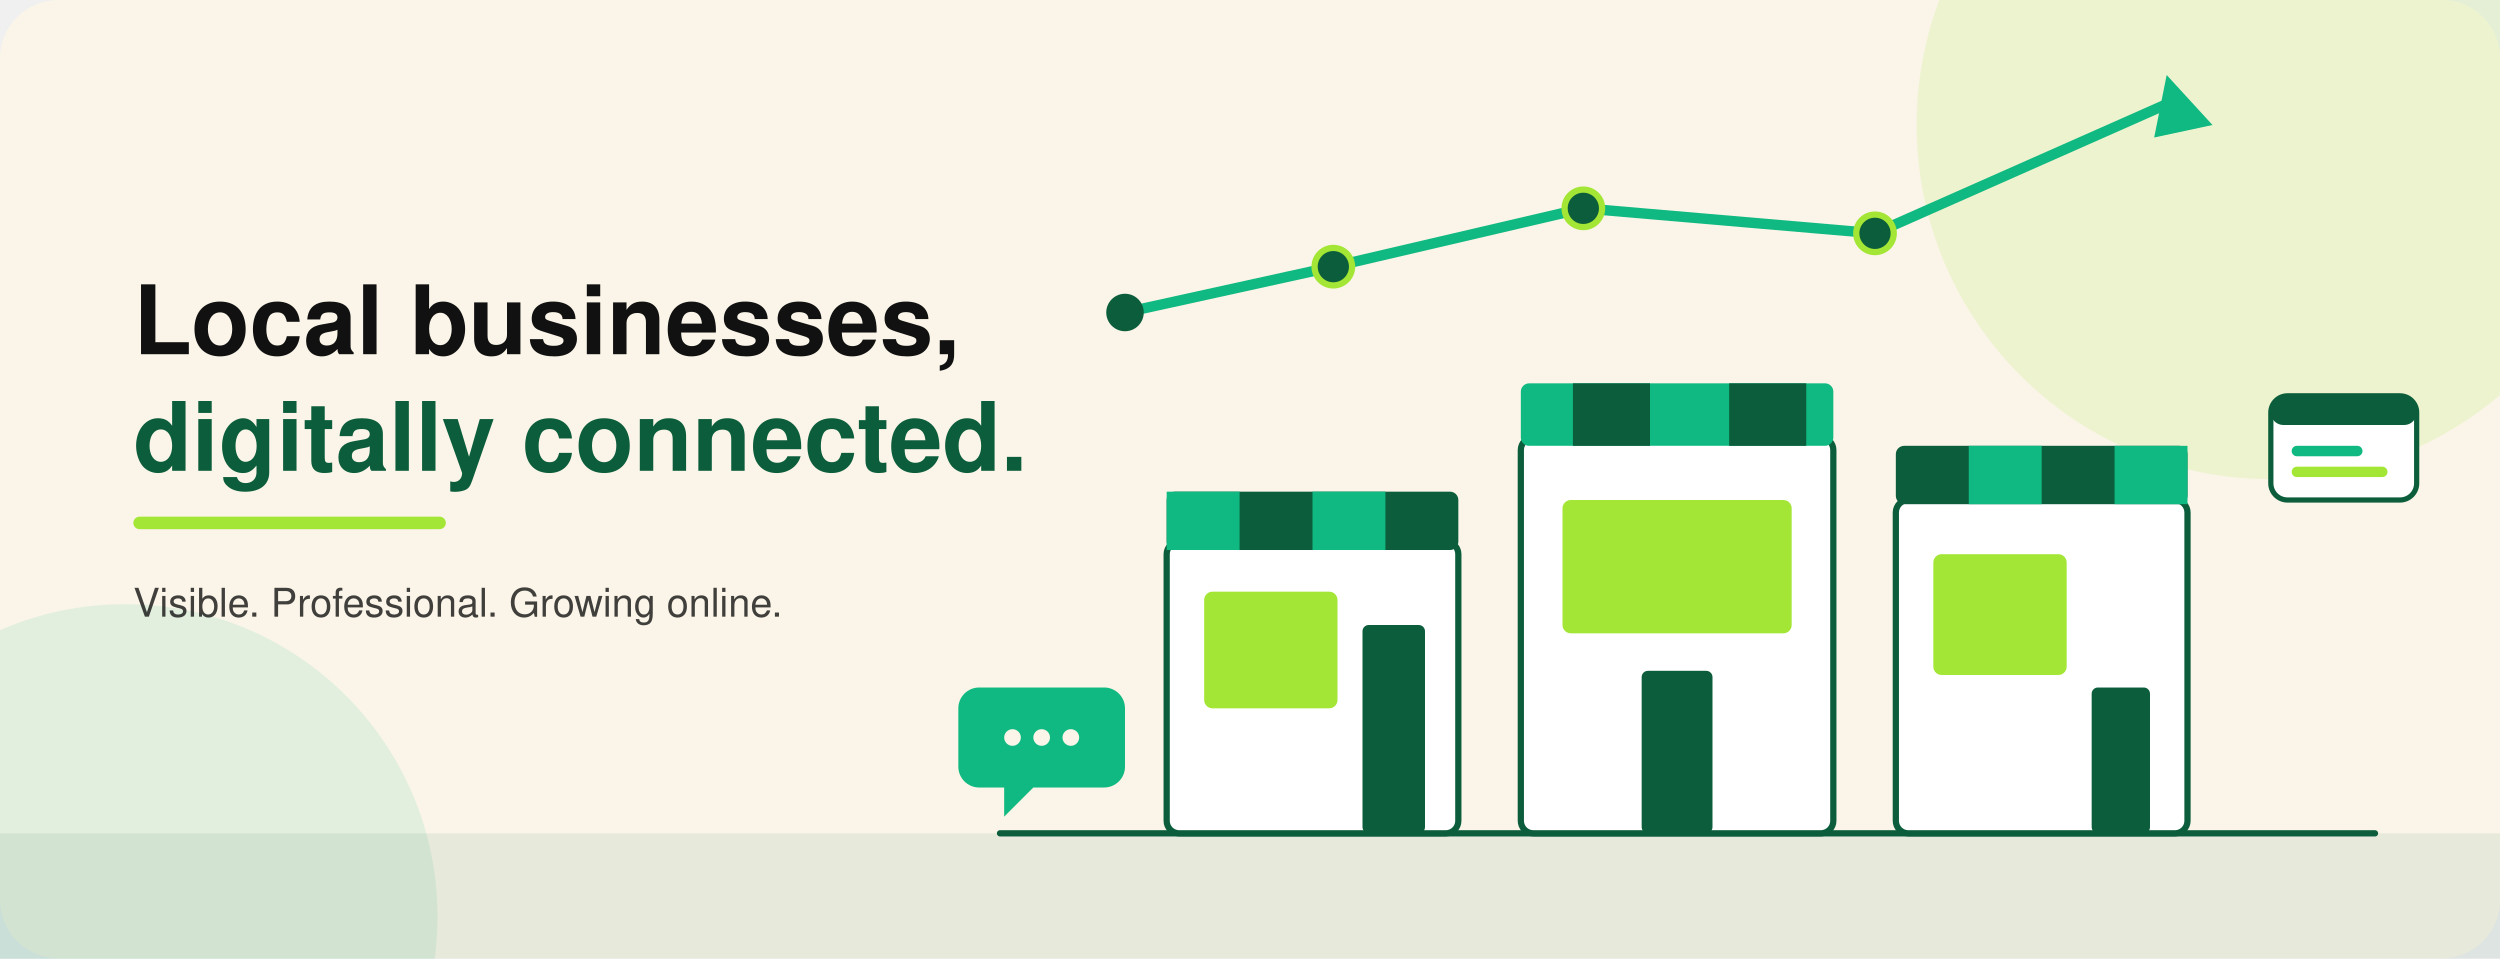
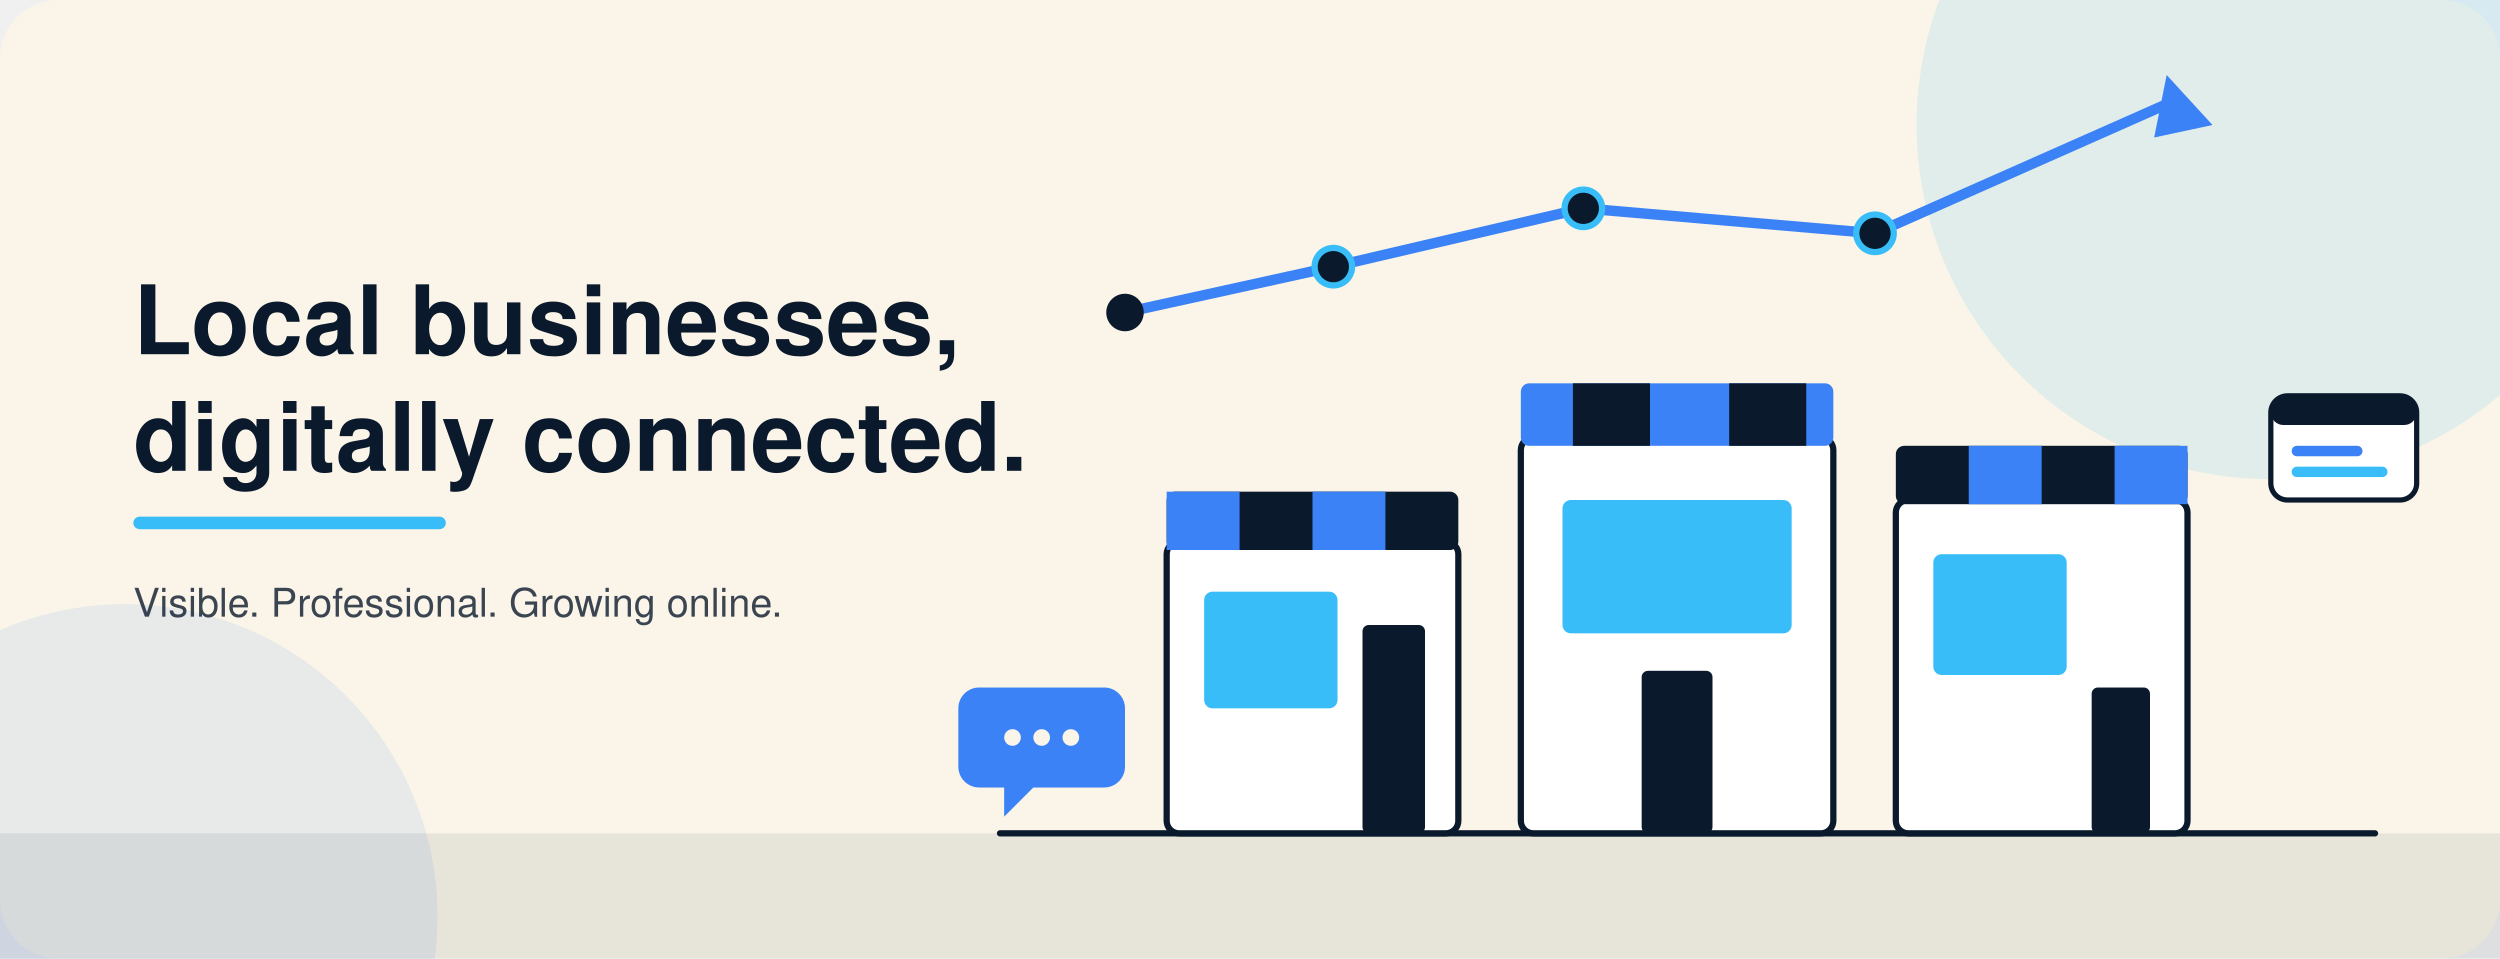
<svg xmlns="http://www.w3.org/2000/svg" viewBox="0 0 1200 460" width="1200" height="460" role="img" aria-labelledby="t d">
  <rect width="1200" height="460" rx="28" fill="#FAF5E8" />
-   <circle cx="1090" cy="60" r="170" fill="#A3E635" opacity="0.14" />
-   <circle cx="60" cy="440" r="150" fill="#10B981" opacity="0.10" />
-   <rect x="0" y="400" width="1200" height="60" fill="#0B5D3B" opacity="0.08" />
-   <line x1="480" y1="400" x2="1140" y2="400" stroke="#0B5D3B" stroke-width="3" stroke-linecap="round" />
+   <circle cx="1090" cy="60" r="170" fill="#38BDF8" opacity="0.14" />
+   <circle cx="60" cy="440" r="150" fill="#3B82F6" opacity="0.10" />
+   <rect x="0" y="400" width="1200" height="60" fill="#0B192C" opacity="0.08" />
+   <line x1="480" y1="400" x2="1140" y2="400" stroke="#0B192C" stroke-width="3" stroke-linecap="round" />
  <g font-family="Segoe UI, Helvetica, Arial, sans-serif">
-     <text x="64" y="170" font-size="46" font-weight="700" fill="#111111">Local businesses,</text>
-     <text x="64" y="226" font-size="46" font-weight="700" fill="#0B5D3B">digitally connected.</text>
-     <rect x="64" y="248" width="150" height="6" rx="3" fill="#A3E635" />
-     <text x="64" y="296" font-size="19" fill="#111111" opacity="0.8">Visible. Professional. Growing online.</text>
+     <text x="64" y="170" font-size="46" font-weight="700" fill="#0b192c">Local businesses,</text>
+     <text x="64" y="226" font-size="46" font-weight="700" fill="#0B192C">digitally connected.</text>
+     <rect x="64" y="248" width="150" height="6" rx="3" fill="#38BDF8" />
+     <text x="64" y="296" font-size="19" fill="#0b192c" opacity="0.8">Visible. Professional. Growing online.</text>
  </g>
  <g>
-     <rect x="560" y="260" width="140" height="140" rx="6" fill="#FFFFFF" stroke="#0B5D3B" stroke-width="3" />
-     <rect x="560" y="236" width="140" height="28" rx="4" fill="#0B5D3B" />
-     <rect x="560" y="236" width="35" height="28" fill="#10B981" />
-     <rect x="630" y="236" width="35" height="28" fill="#10B981" />
-     <rect x="578" y="284" width="64" height="56" rx="4" fill="#A3E635">
+     <rect x="560" y="260" width="140" height="140" rx="6" fill="#FFFFFF" stroke="#0B192C" stroke-width="3" />
+     <rect x="560" y="236" width="140" height="28" rx="4" fill="#0B192C" />
+     <rect x="560" y="236" width="35" height="28" fill="#3B82F6" />
+     <rect x="630" y="236" width="35" height="28" fill="#3B82F6" />
+     <rect x="578" y="284" width="64" height="56" rx="4" fill="#38BDF8">
      <animate attributeName="opacity" values="0.55;1;0.55" dur="4s" repeatCount="indefinite" />
    </rect>
-     <rect x="654" y="300" width="30" height="100" rx="3" fill="#0B5D3B" />
+     <rect x="654" y="300" width="30" height="100" rx="3" fill="#0B192C" />
  </g>
  <g>
-     <rect x="730" y="210" width="150" height="190" rx="6" fill="#FFFFFF" stroke="#0B5D3B" stroke-width="3" />
-     <rect x="730" y="184" width="150" height="30" rx="4" fill="#10B981" />
-     <rect x="755" y="184" width="37" height="30" fill="#0B5D3B" />
-     <rect x="830" y="184" width="37" height="30" fill="#0B5D3B" />
-     <rect x="750" y="240" width="110" height="64" rx="4" fill="#A3E635">
+     <rect x="730" y="210" width="150" height="190" rx="6" fill="#FFFFFF" stroke="#0B192C" stroke-width="3" />
+     <rect x="730" y="184" width="150" height="30" rx="4" fill="#3B82F6" />
+     <rect x="755" y="184" width="37" height="30" fill="#0B192C" />
+     <rect x="830" y="184" width="37" height="30" fill="#0B192C" />
+     <rect x="750" y="240" width="110" height="64" rx="4" fill="#38BDF8">
      <animate attributeName="opacity" values="1;0.55;1" dur="4s" begin="1s" repeatCount="indefinite" />
    </rect>
-     <rect x="788" y="322" width="34" height="78" rx="3" fill="#0B5D3B" />
+     <rect x="788" y="322" width="34" height="78" rx="3" fill="#0B192C" />
  </g>
  <g>
-     <rect x="910" y="240" width="140" height="160" rx="6" fill="#FFFFFF" stroke="#0B5D3B" stroke-width="3" />
-     <rect x="910" y="214" width="140" height="28" rx="4" fill="#0B5D3B" />
-     <rect x="945" y="214" width="35" height="28" fill="#10B981" />
-     <rect x="1015" y="214" width="35" height="28" fill="#10B981" />
-     <rect x="928" y="266" width="64" height="58" rx="4" fill="#A3E635">
+     <rect x="910" y="240" width="140" height="160" rx="6" fill="#FFFFFF" stroke="#0B192C" stroke-width="3" />
+     <rect x="910" y="214" width="140" height="28" rx="4" fill="#0B192C" />
+     <rect x="945" y="214" width="35" height="28" fill="#3B82F6" />
+     <rect x="1015" y="214" width="35" height="28" fill="#3B82F6" />
+     <rect x="928" y="266" width="64" height="58" rx="4" fill="#38BDF8">
      <animate attributeName="opacity" values="0.55;1;0.55" dur="4s" begin="2s" repeatCount="indefinite" />
    </rect>
-     <rect x="1004" y="330" width="28" height="70" rx="3" fill="#0B5D3B" />
+     <rect x="1004" y="330" width="28" height="70" rx="3" fill="#0B192C" />
  </g>
-   <polyline points="540,150 640,128 760,100 900,112 1040,50" fill="none" stroke="#10B981" stroke-width="5" stroke-linecap="round" stroke-linejoin="round" stroke-dasharray="620" stroke-dashoffset="0">
+   <polyline points="540,150 640,128 760,100 900,112 1040,50" fill="none" stroke="#3B82F6" stroke-width="5" stroke-linecap="round" stroke-linejoin="round" stroke-dasharray="620" stroke-dashoffset="0">
    <animate attributeName="stroke-dashoffset" values="620;0" dur="3s" begin="0.3s" fill="freeze" />
  </polyline>
-   <polygon points="1040,36 1062,60 1034,66" fill="#10B981">
+   <polygon points="1040,36 1062,60 1034,66" fill="#3B82F6">
    <animate attributeName="opacity" values="0;0;1" keyTimes="0;0.85;1" dur="3.4s" fill="freeze" />
  </polygon>
-   <g fill="#0B5D3B">
+   <g fill="#0B192C">
    <circle cx="540" cy="150" r="9" />
    <circle cx="640" cy="128" r="9" />
    <circle cx="760" cy="100" r="9" />
    <circle cx="900" cy="112" r="9" />
  </g>
-   <g fill="none" stroke="#A3E635" stroke-width="3">
+   <g fill="none" stroke="#38BDF8" stroke-width="3">
    <circle cx="640" cy="128" r="9">
      <animate attributeName="r" values="9;24" dur="2.6s" repeatCount="indefinite" />
      <animate attributeName="opacity" values="0.9;0" dur="2.6s" repeatCount="indefinite" />
    </circle>
    <circle cx="760" cy="100" r="9">
      <animate attributeName="r" values="9;24" dur="2.6s" begin="0.7s" repeatCount="indefinite" />
      <animate attributeName="opacity" values="0.9;0" dur="2.6s" begin="0.7s" repeatCount="indefinite" />
    </circle>
    <circle cx="900" cy="112" r="9">
      <animate attributeName="r" values="9;24" dur="2.6s" begin="1.4s" repeatCount="indefinite" />
      <animate attributeName="opacity" values="0.9;0" dur="2.6s" begin="1.4s" repeatCount="indefinite" />
    </circle>
  </g>
  <g>
    <animateTransform attributeName="transform" type="translate" values="0,0;0,-12;0,0" dur="5s" repeatCount="indefinite" />
-     <rect x="1090" y="190" width="70" height="50" rx="8" fill="#FFFFFF" stroke="#0B5D3B" stroke-width="2.5" />
-     <rect x="1090" y="190" width="70" height="14" rx="6" fill="#0B5D3B" />
-     <rect x="1100" y="214" width="34" height="5" rx="2.5" fill="#10B981" />
-     <rect x="1100" y="224" width="46" height="5" rx="2.5" fill="#A3E635" />
+     <rect x="1090" y="190" width="70" height="50" rx="8" fill="#FFFFFF" stroke="#0B192C" stroke-width="2.5" />
+     <rect x="1090" y="190" width="70" height="14" rx="6" fill="#0B192C" />
+     <rect x="1100" y="214" width="34" height="5" rx="2.5" fill="#3B82F6" />
+     <rect x="1100" y="224" width="46" height="5" rx="2.5" fill="#38BDF8" />
  </g>
  <g>
    <animateTransform attributeName="transform" type="translate" values="0,0;0,10;0,0" dur="6s" repeatCount="indefinite" />
-     <path d="M470 330 h60 a10 10 0 0 1 10 10 v28 a10 10 0 0 1 -10 10 h-34 l-14 14 v-14 h-12 a10 10 0 0 1 -10 -10 v-28 a10 10 0 0 1 10 -10z" fill="#10B981" />
+     <path d="M470 330 h60 a10 10 0 0 1 10 10 v28 a10 10 0 0 1 -10 10 h-34 l-14 14 v-14 h-12 a10 10 0 0 1 -10 -10 v-28 a10 10 0 0 1 10 -10z" fill="#3B82F6" />
    <circle cx="486" cy="354" r="4" fill="#FAF5E8" />
    <circle cx="500" cy="354" r="4" fill="#FAF5E8" />
    <circle cx="514" cy="354" r="4" fill="#FAF5E8" />
  </g>
</svg>
